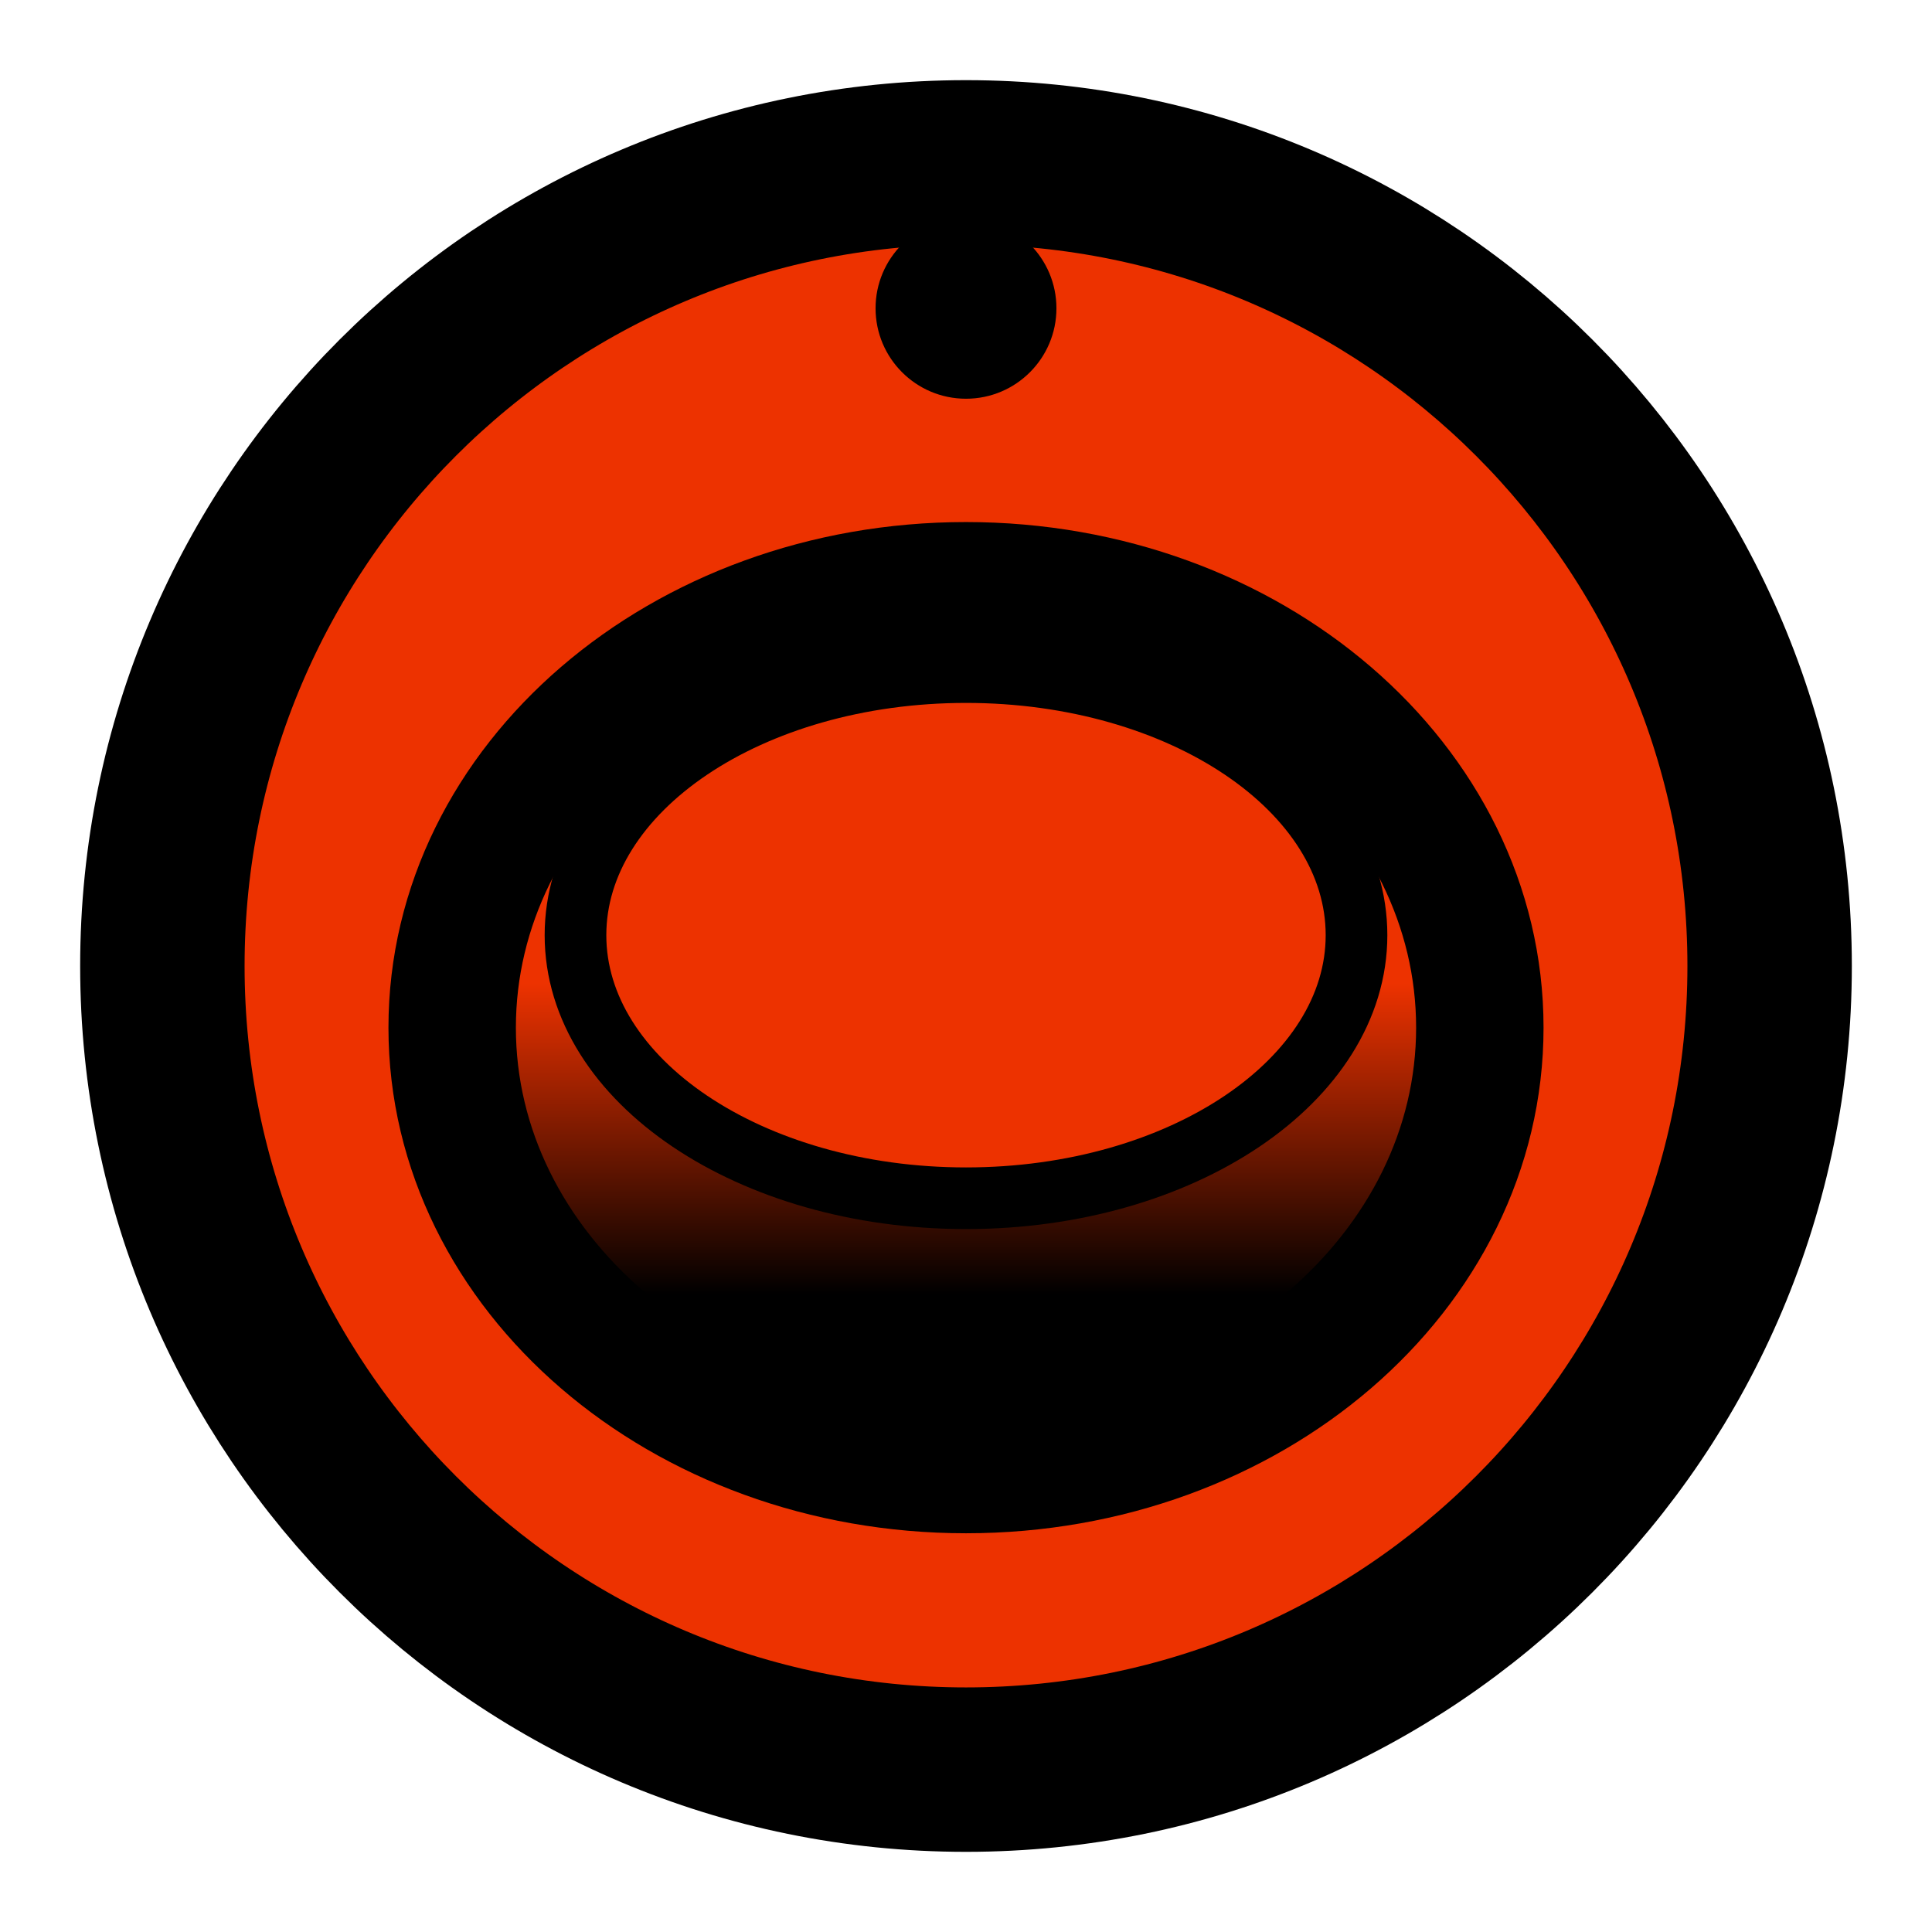
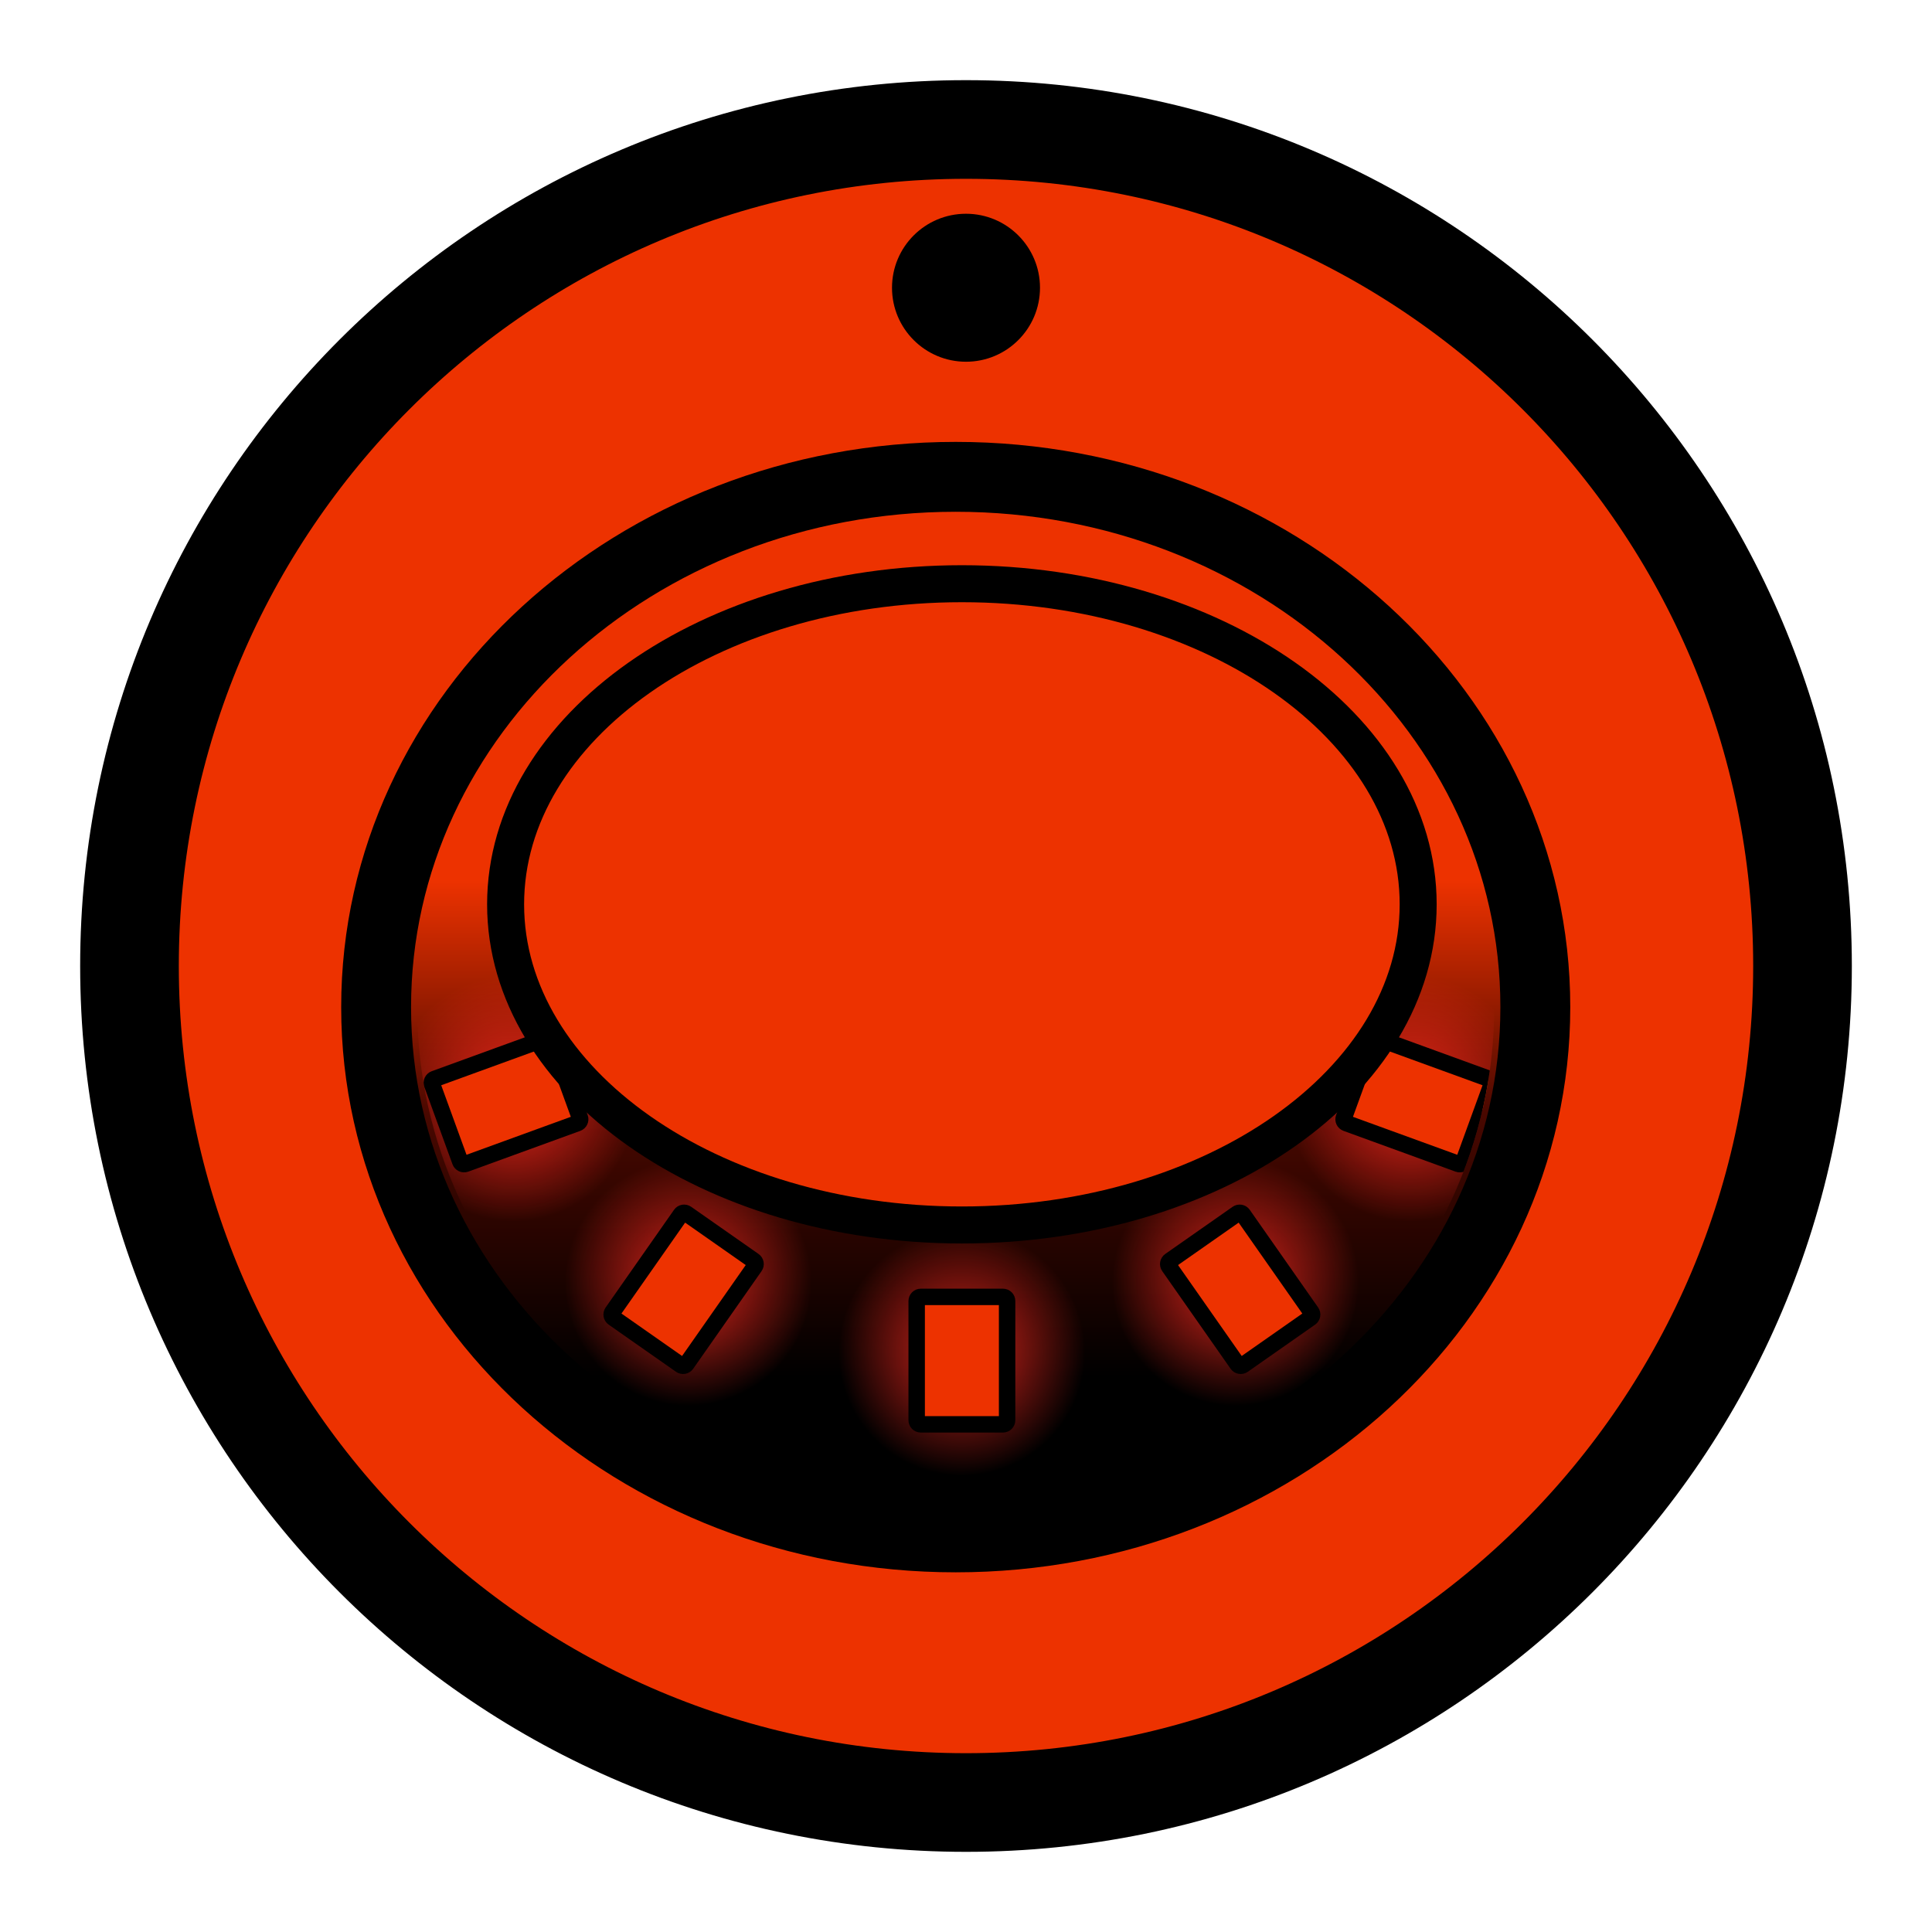
<svg xmlns="http://www.w3.org/2000/svg" viewBox="0 0 940 940">
  <defs>
    <linearGradient id="smc" x1="0" y1="0" x2="0" y2="1">
-       <stop offset=".45" stop-color="#ED3200" />
-       <stop offset=".8" stop-color="#000" />
+       <stop offset=".38" stop-color="#ED3200" />
+       <stop offset=".6" stop-color="#4A0800" />
+       <stop offset=".85" stop-color="#000" />
    </linearGradient>
+     <radialGradient id="smg">
+       <stop offset="0" stop-color="#FF2A20" stop-opacity=".85" />
+       <stop offset="1" stop-color="#FF2A20" stop-opacity="0" />
+     </radialGradient>
+     <clipPath id="smk">
+       <ellipse cx="465" cy="490" rx="262" ry="240" />
+     </clipPath>
  </defs>
-   <circle cx="470" cy="470" r="391" fill="#ED3200" stroke="currentColor" stroke-width="80" />
-   <circle cx="470" cy="150" r="44" fill="currentColor" />
-   <ellipse cx="470" cy="500" rx="250" ry="215" fill="url(#smc)" stroke="currentColor" stroke-width="62" />
-   <ellipse cx="470" cy="455" rx="190" ry="128" fill="#ED3200" stroke="currentColor" stroke-width="30" />
+   <circle cx="470" cy="470" r="407" fill="#ED3200" stroke="currentColor" stroke-width="48" />
+   <circle cx="470" cy="140" r="36" fill="currentColor" />
+   <ellipse cx="465" cy="490" rx="282" ry="258" fill="url(#smc)" stroke="currentColor" stroke-width="34" />
+   <g clip-path="url(#smk)">
+     <circle cx="250.0" cy="534.3" r="60" fill="url(#smg)" />
+     <circle cx="334.9" cy="624.0" r="60" fill="url(#smg)" />
+     <circle cx="468.0" cy="658.0" r="60" fill="url(#smg)" />
+     <circle cx="601.1" cy="624.0" r="60" fill="url(#smg)" />
+     <circle cx="686.0" cy="534.3" r="60" fill="url(#smg)" />
+     <rect x="224.2" y="504.7" width="44" height="62" rx="2" transform="rotate(70 246.2 535.7)" fill="#ED3200" stroke="currentColor" stroke-width="8" />
+     <rect x="310.6" y="596.3" width="44" height="62" rx="2" transform="rotate(35 332.6 627.3)" fill="#ED3200" stroke="currentColor" stroke-width="8" />
+     <rect x="446.0" y="631.0" width="44" height="62" rx="2" transform="rotate(0 468.0 662.0)" fill="#ED3200" stroke="currentColor" stroke-width="8" />
+     <rect x="581.4" y="596.3" width="44" height="62" rx="2" transform="rotate(-35 603.4 627.3)" fill="#ED3200" stroke="currentColor" stroke-width="8" />
+     <rect x="667.8" y="504.7" width="44" height="62" rx="2" transform="rotate(-70 689.8 535.7)" fill="#ED3200" stroke="currentColor" stroke-width="8" />
+   </g>
+   <ellipse cx="468" cy="440" rx="222" ry="156" fill="#ED3200" stroke="currentColor" stroke-width="18" />
</svg>
